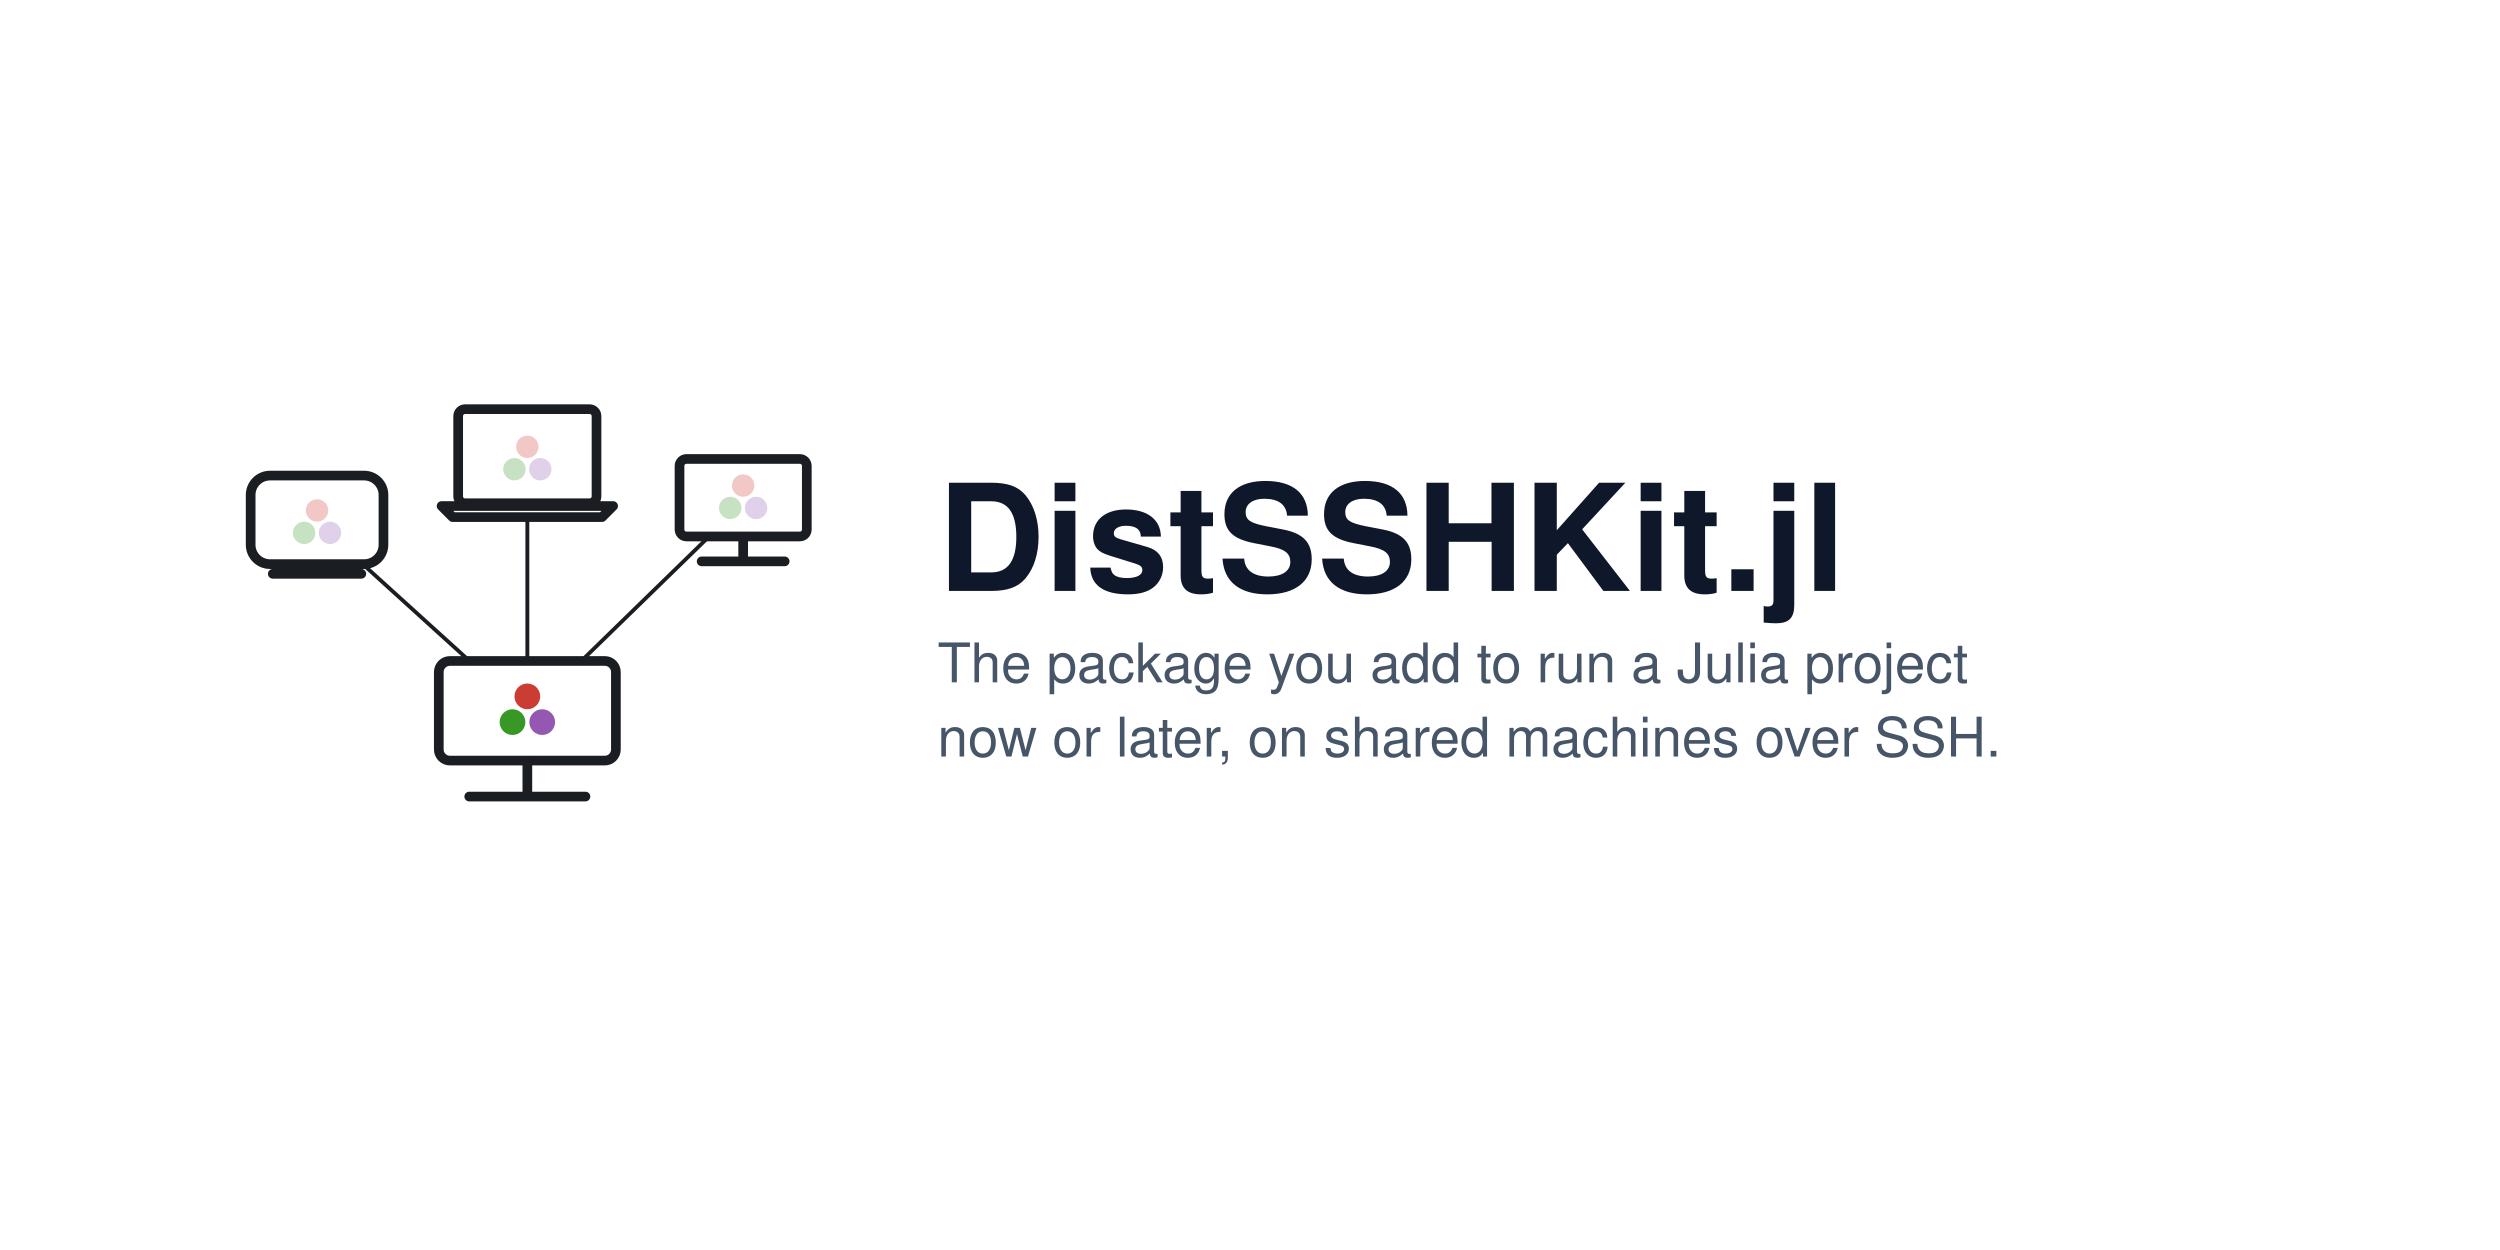
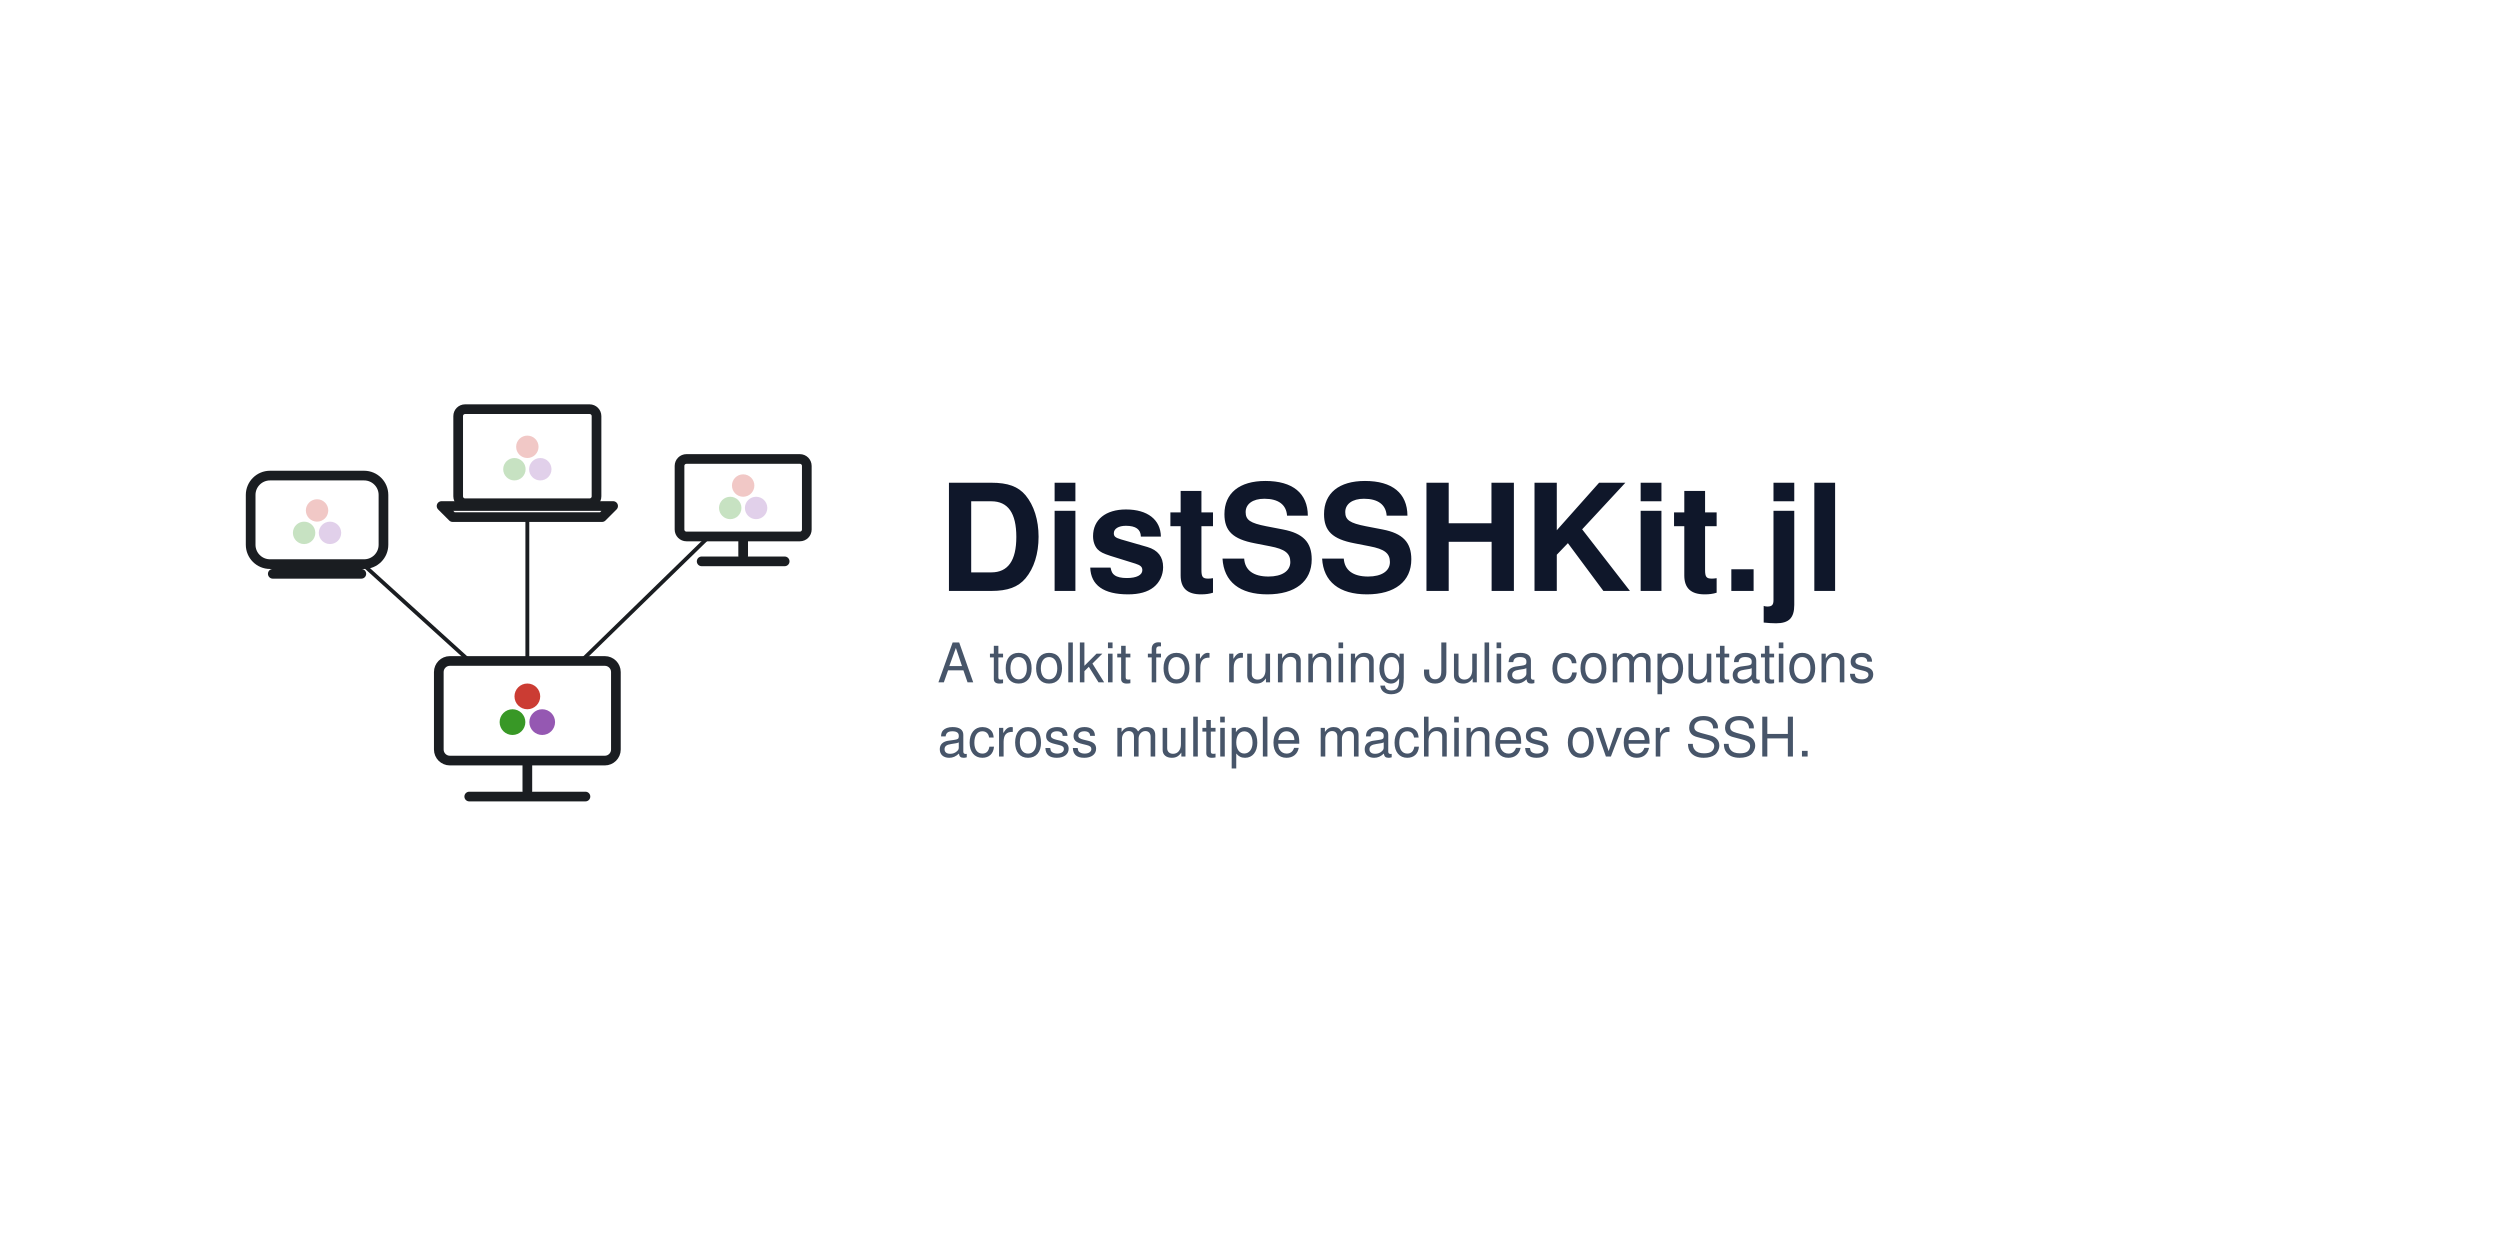
<svg xmlns="http://www.w3.org/2000/svg" width="1280" height="640" viewBox="0 0 1280 640">
  <rect width="1280" height="640" fill="#ffffff" />
  <svg x="100" y="150" width="340" height="340" viewBox="0 26 240 240">
    <defs>
      <filter id="dot-glow" x="-100%" y="-100%" width="300%" height="300%">
        <feGaussianBlur in="SourceGraphic" stdDeviation="1.6" result="b" />
        <feMerge>
          <feMergeNode in="b" />
          <feMergeNode in="SourceGraphic" />
        </feMerge>
      </filter>
      <style>
      .stroke {
        fill: none;
        stroke: #1a1d21;
        stroke-width: 3.5;
        stroke-linecap: round;
        stroke-linejoin: round;
      }
      .link {
        stroke: #1a1d21;
        stroke-width: 1.4;
        stroke-linecap: round;
        fill: none;
      }
      .pkt { filter: url(#dot-glow); }
      .pkt-data {
        fill: #1a1d21;
        /* no glow — quieter than outbound Julia packets */
      }
      .attach { fill: none; stroke: none; }
      @media (prefers-reduced-motion: reduce) {
        .pkt, .pkt-data { display: none; }
      }
    </style>
      <g id="laptop-body">
        <rect class="stroke" x="-25" y="-22" width="50" height="34" rx="2.5" />
        <path class="stroke" d="M-31,13 L31,13 L27,17 L-27,17 Z" />
        <circle class="attach" id="attach-laptop" cx="0" cy="-3" r="0" />
      </g>
      <g id="minibox-body">
        <rect class="stroke" x="-24" y="-16" width="48" height="32" rx="7" />
        <line class="stroke" x1="-16" y1="19.5" x2="16" y2="19.5" />
        <circle class="attach" id="attach-minibox" cx="0" cy="2" r="0" />
      </g>
      <g id="desktop-body">
        <rect class="stroke" x="-23" y="-22" width="46" height="28" rx="2.5" />
        <line class="stroke" x1="0" y1="7" x2="0" y2="13" />
        <line class="stroke" x1="-15" y1="15" x2="15" y2="15" />
        <circle class="attach" id="attach-desktop" cx="0" cy="-7" r="0" />
      </g>
      <g id="master-body">
        <rect class="stroke" x="-32" y="-25" width="64" height="36" rx="4" />
        <line class="stroke" x1="0" y1="12" x2="0" y2="22" />
        <line class="stroke" x1="-21" y1="24" x2="21" y2="24" />
        <circle class="attach" id="attach-master-l" cx="0" cy="-6" r="0" />
        <circle class="attach" id="attach-master-c" cx="0" cy="-6" r="0" />
        <circle class="attach" id="attach-master-r" cx="0" cy="-6" r="0" />
      </g>
      <g id="juliadot">
        <circle cx="0" cy="-5.4" r="4.05" fill="#cb3c33" />
        <circle cx="-4.677" cy="2.7" r="4.05" fill="#389826" />
        <circle cx="4.677" cy="2.7" r="4.05" fill="#9558b2" />
      </g>
      <g id="juliadot-lg">
        <circle cx="0" cy="-6.2" r="4.65" fill="#cb3c33" />
        <circle cx="-5.369" cy="3.1" r="4.65" fill="#389826" />
        <circle cx="5.369" cy="3.1" r="4.65" fill="#9558b2" />
      </g>
      <g id="remote-dots">
        <circle cx="0" cy="-5.4" r="4.05" fill="#cb3c33" fill-opacity="0.28">
          <animate attributeName="fill-opacity" begin="2.9s" dur="0.4s" values="0.28;1" fill="freeze" calcMode="spline" keySplines="0.4 0 0.2 1" />
        </circle>
        <circle cx="-4.677" cy="2.7" r="4.05" fill="#389826" fill-opacity="0.28">
          <animate attributeName="fill-opacity" begin="3.6s" dur="0.4s" values="0.28;1" fill="freeze" calcMode="spline" keySplines="0.4 0 0.2 1" />
        </circle>
        <circle cx="4.677" cy="2.7" r="4.05" fill="#9558b2" fill-opacity="0.28">
          <animate attributeName="fill-opacity" begin="4.3s" dur="0.4s" values="0.28;1" fill="freeze" calcMode="spline" keySplines="0.4 0 0.2 1" />
        </circle>
      </g>
      <g id="master-dots">
        <circle cx="0" cy="-6.2" r="4.65" fill="#cb3c33" opacity="1">
          <animate attributeName="opacity" begin="7.2s" dur="0.55s" values="1;0.15;1;0.3;1" keyTimes="0;0.22;0.45;0.7;1" calcMode="spline" keySplines="0.3 0 0.2 1; 0.3 0 0.2 1; 0.3 0 0.2 1; 0.3 0 0.2 1" fill="freeze" />
          <animate attributeName="r" begin="7.2s" dur="0.55s" values="4.65;5.65;4.65;5.25;4.65" keyTimes="0;0.22;0.45;0.7;1" calcMode="spline" keySplines="0.3 0 0.2 1; 0.3 0 0.2 1; 0.3 0 0.2 1; 0.3 0 0.2 1" fill="freeze" />
        </circle>
        <circle cx="-5.369" cy="3.1" r="4.65" fill="#389826" opacity="1">
          <animate attributeName="opacity" begin="7.2s" dur="0.55s" values="1;0.15;1;0.3;1" keyTimes="0;0.22;0.45;0.7;1" calcMode="spline" keySplines="0.3 0 0.2 1; 0.3 0 0.2 1; 0.3 0 0.2 1; 0.3 0 0.2 1" fill="freeze" />
          <animate attributeName="r" begin="7.2s" dur="0.55s" values="4.65;5.65;4.65;5.25;4.65" keyTimes="0;0.22;0.45;0.7;1" calcMode="spline" keySplines="0.3 0 0.2 1; 0.3 0 0.2 1; 0.3 0 0.2 1; 0.3 0 0.2 1" fill="freeze" />
        </circle>
        <circle cx="5.369" cy="3.1" r="4.65" fill="#9558b2" opacity="1">
          <animate attributeName="opacity" begin="7.2s" dur="0.55s" values="1;0.15;1;0.3;1" keyTimes="0;0.22;0.45;0.7;1" calcMode="spline" keySplines="0.3 0 0.2 1; 0.3 0 0.2 1; 0.3 0 0.2 1; 0.3 0 0.2 1" fill="freeze" />
          <animate attributeName="r" begin="7.2s" dur="0.55s" values="4.65;5.65;4.65;5.25;4.65" keyTimes="0;0.22;0.45;0.7;1" calcMode="spline" keySplines="0.3 0 0.2 1; 0.3 0 0.2 1; 0.3 0 0.2 1; 0.3 0 0.2 1" fill="freeze" />
        </circle>
      </g>
    </defs>
    <g id="hub" transform="translate(120, 178)">
      <path id="link-l" fill="none" stroke="none" d="M0,0 L-76,-69">
        <animate attributeName="d" fill="freeze" calcMode="spline" begin="0s" dur="12s" keyTimes="0;0.08;0.16;0.24;0.32;0.4;0.48;0.56;0.64;0.72;0.8;0.88;1" keySplines="0.45 0 0.55 1; 0.45 0 0.55 1; 0.45 0 0.55 1; 0.45 0 0.55 1; 0.45 0 0.55 1; 0.45 0 0.55 1; 0.45 0 0.55 1; 0.45 0 0.55 1; 0.45 0 0.55 1; 0.45 0 0.55 1; 0.45 0 0.55 1; 0.45 0 0.55 1" values="M0,0 L-76,-69;M0,0 L-76,-76;M0,0 L-76,-69;M0,0 L-76,-75;M0,0 L-76,-69;M0,0 L-76,-74;M0,0 L-76,-69;M0,0 L-76,-72.5;M0,0 L-76,-69;M0,0 L-76,-71;M0,0 L-76,-69;M0,0 L-76,-69.8;M0,0 L-76,-69" />
      </path>
      <path id="link-t" fill="none" stroke="none" d="M0,0 L0,-92">
        <animate attributeName="d" fill="freeze" calcMode="spline" begin="0.25s" dur="12s" keyTimes="0;0.08;0.16;0.24;0.32;0.4;0.48;0.56;0.64;0.72;0.8;0.88;1" keySplines="0.45 0 0.55 1; 0.45 0 0.55 1; 0.45 0 0.55 1; 0.45 0 0.55 1; 0.45 0 0.55 1; 0.45 0 0.55 1; 0.45 0 0.55 1; 0.45 0 0.55 1; 0.45 0 0.55 1; 0.45 0 0.55 1; 0.45 0 0.55 1; 0.45 0 0.55 1" values="M0,0 L0,-92;M0,0 L0,-99;M0,0 L0,-92;M0,0 L0,-98;M0,0 L0,-92;M0,0 L0,-97;M0,0 L0,-92;M0,0 L0,-95.5;M0,0 L0,-92;M0,0 L0,-94;M0,0 L0,-92;M0,0 L0,-92.8;M0,0 L0,-92" />
      </path>
      <path id="link-r" fill="none" stroke="none" d="M0,0 L78,-76">
        <animate attributeName="d" fill="freeze" calcMode="spline" begin="0.5s" dur="12s" keyTimes="0;0.08;0.16;0.24;0.32;0.4;0.48;0.56;0.64;0.72;0.8;0.88;1" keySplines="0.45 0 0.55 1; 0.45 0 0.55 1; 0.45 0 0.55 1; 0.45 0 0.55 1; 0.45 0 0.55 1; 0.45 0 0.55 1; 0.45 0 0.55 1; 0.45 0 0.55 1; 0.45 0 0.55 1; 0.45 0 0.55 1; 0.45 0 0.55 1; 0.45 0 0.55 1" values="M0,0 L78,-76;M0,0 L78,-83;M0,0 L78,-76;M0,0 L78,-82;M0,0 L78,-76;M0,0 L78,-81;M0,0 L78,-76;M0,0 L78,-79.5;M0,0 L78,-76;M0,0 L78,-78;M0,0 L78,-76;M0,0 L78,-76.8;M0,0 L78,-76" />
      </path>
      <circle class="pkt" r="3.5" fill="#cb3c33" opacity="0">
        <animate attributeName="opacity" begin="2.4s" dur="0.5s" values="0;1;1;0" keyTimes="0;0.12;0.88;1" fill="freeze" />
        <animateMotion begin="2.4s" dur="0.5s" fill="freeze" keyPoints="0.20;0.78" keyTimes="0;1" calcMode="linear">
          <mpath href="#link-l" />
        </animateMotion>
      </circle>
      <circle class="pkt" r="3.5" fill="#389826" opacity="0">
        <animate attributeName="opacity" begin="3.1s" dur="0.5s" values="0;1;1;0" keyTimes="0;0.12;0.88;1" fill="freeze" />
        <animateMotion begin="3.1s" dur="0.5s" fill="freeze" keyPoints="0.20;0.78" keyTimes="0;1" calcMode="linear">
          <mpath href="#link-l" />
        </animateMotion>
      </circle>
      <circle class="pkt" r="3.5" fill="#9558b2" opacity="0">
        <animate attributeName="opacity" begin="3.8s" dur="0.5s" values="0;1;1;0" keyTimes="0;0.12;0.88;1" fill="freeze" />
        <animateMotion begin="3.8s" dur="0.5s" fill="freeze" keyPoints="0.20;0.78" keyTimes="0;1" calcMode="linear">
          <mpath href="#link-l" />
        </animateMotion>
      </circle>
      <circle class="pkt" r="3.5" fill="#cb3c33" opacity="0">
        <animate attributeName="opacity" begin="2.4s" dur="0.5s" values="0;1;1;0" keyTimes="0;0.12;0.88;1" fill="freeze" />
        <animateMotion begin="2.4s" dur="0.5s" fill="freeze" keyPoints="0.20;0.78" keyTimes="0;1" calcMode="linear">
          <mpath href="#link-t" />
        </animateMotion>
      </circle>
      <circle class="pkt" r="3.5" fill="#389826" opacity="0">
        <animate attributeName="opacity" begin="3.1s" dur="0.5s" values="0;1;1;0" keyTimes="0;0.12;0.88;1" fill="freeze" />
        <animateMotion begin="3.1s" dur="0.5s" fill="freeze" keyPoints="0.20;0.78" keyTimes="0;1" calcMode="linear">
          <mpath href="#link-t" />
        </animateMotion>
      </circle>
      <circle class="pkt" r="3.5" fill="#9558b2" opacity="0">
        <animate attributeName="opacity" begin="3.8s" dur="0.5s" values="0;1;1;0" keyTimes="0;0.12;0.88;1" fill="freeze" />
        <animateMotion begin="3.8s" dur="0.5s" fill="freeze" keyPoints="0.20;0.78" keyTimes="0;1" calcMode="linear">
          <mpath href="#link-t" />
        </animateMotion>
      </circle>
      <circle class="pkt" r="3.5" fill="#cb3c33" opacity="0">
        <animate attributeName="opacity" begin="2.4s" dur="0.5s" values="0;1;1;0" keyTimes="0;0.12;0.88;1" fill="freeze" />
        <animateMotion begin="2.4s" dur="0.5s" fill="freeze" keyPoints="0.20;0.78" keyTimes="0;1" calcMode="linear">
          <mpath href="#link-r" />
        </animateMotion>
      </circle>
      <circle class="pkt" r="3.5" fill="#389826" opacity="0">
        <animate attributeName="opacity" begin="3.1s" dur="0.5s" values="0;1;1;0" keyTimes="0;0.12;0.88;1" fill="freeze" />
        <animateMotion begin="3.1s" dur="0.5s" fill="freeze" keyPoints="0.20;0.78" keyTimes="0;1" calcMode="linear">
          <mpath href="#link-r" />
        </animateMotion>
      </circle>
      <circle class="pkt" r="3.5" fill="#9558b2" opacity="0">
        <animate attributeName="opacity" begin="3.8s" dur="0.5s" values="0;1;1;0" keyTimes="0;0.12;0.88;1" fill="freeze" />
        <animateMotion begin="3.8s" dur="0.5s" fill="freeze" keyPoints="0.20;0.78" keyTimes="0;1" calcMode="linear">
          <mpath href="#link-r" />
        </animateMotion>
      </circle>
      <circle class="pkt-data" r="2.2" opacity="0">
        <animate attributeName="opacity" begin="6.6s" dur="0.5s" values="0;0.45;0.45;0" keyTimes="0;0.12;0.88;1" fill="freeze" />
        <animateMotion begin="6.6s" dur="0.5s" fill="freeze" keyPoints="0.78;0.20" keyTimes="0;1" calcMode="linear">
          <mpath href="#link-l" />
        </animateMotion>
      </circle>
      <circle class="pkt-data" r="2.2" opacity="0">
        <animate attributeName="opacity" begin="6.6s" dur="0.5s" values="0;0.45;0.45;0" keyTimes="0;0.12;0.88;1" fill="freeze" />
        <animateMotion begin="6.6s" dur="0.5s" fill="freeze" keyPoints="0.78;0.20" keyTimes="0;1" calcMode="linear">
          <mpath href="#link-t" />
        </animateMotion>
      </circle>
      <circle class="pkt-data" r="2.2" opacity="0">
        <animate attributeName="opacity" begin="6.6s" dur="0.5s" values="0;0.45;0.45;0" keyTimes="0;0.12;0.88;1" fill="freeze" />
        <animateMotion begin="6.6s" dur="0.5s" fill="freeze" keyPoints="0.78;0.20" keyTimes="0;1" calcMode="linear">
          <mpath href="#link-r" />
        </animateMotion>
      </circle>
    </g>
    <g transform="translate(44, 108)">
      <g>
        <animateTransform attributeName="transform" type="translate" values="0 0;0 -7;0 0;0 -6;0 0;0 -5;0 0;0 -3.5;0 0;0 -2;0 0;0 -0.8;0 0" keyTimes="0;0.08;0.16;0.24;0.32;0.4;0.48;0.56;0.64;0.72;0.8;0.88;1" calcMode="spline" keySplines="0.45 0 0.55 1; 0.45 0 0.55 1; 0.45 0 0.55 1; 0.45 0 0.55 1; 0.45 0 0.55 1; 0.45 0 0.55 1; 0.45 0 0.55 1; 0.45 0 0.55 1; 0.45 0 0.55 1; 0.45 0 0.55 1; 0.45 0 0.55 1; 0.45 0 0.55 1" dur="12s" begin="0s" fill="freeze" />
        <use href="#minibox-body" />
        <line class="link" x1="16.5" y1="16" x2="55.1" y2="51">
          <animate attributeName="y2" fill="freeze" calcMode="spline" begin="0s" dur="12s" keyTimes="0;0.08;0.16;0.24;0.32;0.4;0.48;0.56;0.64;0.72;0.8;0.88;1" keySplines="0.45 0 0.55 1; 0.45 0 0.55 1; 0.45 0 0.55 1; 0.45 0 0.55 1; 0.45 0 0.55 1; 0.45 0 0.55 1; 0.45 0 0.55 1; 0.45 0 0.55 1; 0.45 0 0.55 1; 0.45 0 0.55 1; 0.45 0 0.55 1; 0.45 0 0.55 1" values="51;58;51;57;51;56;51;54.5;51;53;51;51.8;51" />
        </line>
        <g transform="translate(0, 2)">
          <g>
            <animateTransform attributeName="transform" type="rotate" values="0 0 0;360 0 0;720 0 0;1080 0 0" keyTimes="0;0.33;0.66;1" calcMode="spline" keySplines="0.2 0.05 0.25 1; 0.2 0.05 0.25 1; 0.2 0.05 0.25 1" begin="4.7s" dur="1.8s" fill="freeze" />
            <use href="#remote-dots" />
          </g>
        </g>
      </g>
    </g>
    <g transform="translate(120, 90)">
      <g>
        <animateTransform attributeName="transform" type="translate" values="0 0;0 -7;0 0;0 -6;0 0;0 -5;0 0;0 -3.5;0 0;0 -2;0 0;0 -0.8;0 0" keyTimes="0;0.08;0.16;0.24;0.32;0.4;0.48;0.56;0.64;0.72;0.8;0.88;1" calcMode="spline" keySplines="0.45 0 0.55 1; 0.45 0 0.55 1; 0.45 0 0.55 1; 0.45 0 0.55 1; 0.45 0 0.55 1; 0.45 0 0.55 1; 0.45 0 0.55 1; 0.45 0 0.55 1; 0.45 0 0.55 1; 0.45 0 0.55 1; 0.45 0 0.55 1; 0.45 0 0.55 1" dur="12s" begin="0.25s" fill="freeze" />
        <use href="#laptop-body" />
        <line class="link" x1="0" y1="17" x2="0" y2="69">
          <animate attributeName="y2" fill="freeze" calcMode="spline" begin="0.25s" dur="12s" keyTimes="0;0.08;0.16;0.24;0.32;0.4;0.48;0.56;0.64;0.72;0.8;0.88;1" keySplines="0.45 0 0.55 1; 0.45 0 0.55 1; 0.45 0 0.55 1; 0.45 0 0.55 1; 0.45 0 0.55 1; 0.45 0 0.55 1; 0.45 0 0.55 1; 0.45 0 0.55 1; 0.45 0 0.55 1; 0.45 0 0.55 1; 0.45 0 0.55 1; 0.45 0 0.55 1" values="69;76;69;75;69;74;69;72.5;69;71;69;69.8;69" />
        </line>
        <g transform="translate(0, -3)">
          <g>
            <animateTransform attributeName="transform" type="rotate" values="0 0 0;360 0 0;720 0 0;1080 0 0" keyTimes="0;0.33;0.66;1" calcMode="spline" keySplines="0.2 0.05 0.25 1; 0.2 0.05 0.25 1; 0.2 0.05 0.25 1" begin="4.7s" dur="1.8s" fill="freeze" />
            <use href="#remote-dots" />
          </g>
        </g>
      </g>
    </g>
    <g transform="translate(198, 108)">
      <g>
        <animateTransform attributeName="transform" type="translate" values="0 0;0 -7;0 0;0 -6;0 0;0 -5;0 0;0 -3.5;0 0;0 -2;0 0;0 -0.8;0 0" keyTimes="0;0.08;0.16;0.24;0.32;0.4;0.48;0.56;0.64;0.72;0.8;0.88;1" calcMode="spline" keySplines="0.45 0 0.55 1; 0.45 0 0.55 1; 0.45 0 0.55 1; 0.45 0 0.55 1; 0.45 0 0.55 1; 0.45 0 0.55 1; 0.45 0 0.55 1; 0.45 0 0.55 1; 0.45 0 0.55 1; 0.45 0 0.55 1; 0.45 0 0.55 1; 0.45 0 0.55 1" dur="12s" begin="0.5s" fill="freeze" />
        <use href="#desktop-body" />
        <line class="link" x1="-12.3" y1="6" x2="-58.5" y2="51">
          <animate attributeName="y2" fill="freeze" calcMode="spline" begin="0.5s" dur="12s" keyTimes="0;0.08;0.16;0.24;0.32;0.4;0.48;0.56;0.64;0.72;0.8;0.88;1" keySplines="0.45 0 0.55 1; 0.45 0 0.55 1; 0.45 0 0.55 1; 0.45 0 0.55 1; 0.45 0 0.55 1; 0.45 0 0.55 1; 0.45 0 0.55 1; 0.45 0 0.55 1; 0.45 0 0.55 1; 0.45 0 0.55 1; 0.45 0 0.55 1; 0.45 0 0.55 1" values="51;58;51;57;51;56;51;54.5;51;53;51;51.8;51" />
        </line>
        <g transform="translate(0, -7)">
          <g>
            <animateTransform attributeName="transform" type="rotate" values="0 0 0;360 0 0;720 0 0;1080 0 0" keyTimes="0;0.33;0.66;1" calcMode="spline" keySplines="0.2 0.05 0.25 1; 0.2 0.05 0.25 1; 0.2 0.05 0.25 1" begin="4.7s" dur="1.8s" fill="freeze" />
            <use href="#remote-dots" />
          </g>
        </g>
      </g>
    </g>
    <g transform="translate(120, 184)">
      <use href="#master-body" />
      <g transform="translate(0, -6)">
        <g>
          <animateTransform attributeName="transform" type="rotate" values="0 0 0;360 0 0;720 0 0;1080 0 0" keyTimes="0;0.33;0.66;1" calcMode="spline" keySplines="0.2 0.05 0.25 1; 0.2 0.05 0.25 1; 0.2 0.05 0.25 1" begin="2.4s" dur="2.1s" fill="freeze" />
          <g>
            <animateTransform attributeName="transform" type="rotate" values="0 0 0;360 0 0;720 0 0;1080 0 0" keyTimes="0;0.33;0.66;1" calcMode="spline" keySplines="0.2 0.05 0.25 1; 0.2 0.05 0.25 1; 0.2 0.05 0.25 1" begin="4.7s" dur="1.8s" fill="freeze" />
            <use href="#master-dots" />
          </g>
        </g>
      </g>
    </g>
  </svg>
  <text x="480" y="276" dominant-baseline="middle" fill="#0f172a" font-family="'Helvetica Neue', Helvetica, Arial, sans-serif" font-size="76" font-weight="800">DistSSHKit.jl</text>
-   <text x="480" y="340" dominant-baseline="middle" fill="#475569" font-family="'Helvetica Neue', Helvetica, Arial, sans-serif" font-size="28" font-weight="500">The package you add to run a Julia project</text>
-   <text x="480" y="378" dominant-baseline="middle" fill="#475569" font-family="'Helvetica Neue', Helvetica, Arial, sans-serif" font-size="28" font-weight="500">now or later, on shared machines over SSH.</text>
+   <text x="480" y="340" dominant-baseline="middle" fill="#475569" font-family="'Helvetica Neue', Helvetica, Arial, sans-serif" font-size="28" font-weight="500">A toolkit for running Julia computations</text>
+   <text x="480" y="378" dominant-baseline="middle" fill="#475569" font-family="'Helvetica Neue', Helvetica, Arial, sans-serif" font-size="28" font-weight="500">across multiple machines over SSH.</text>
</svg>
